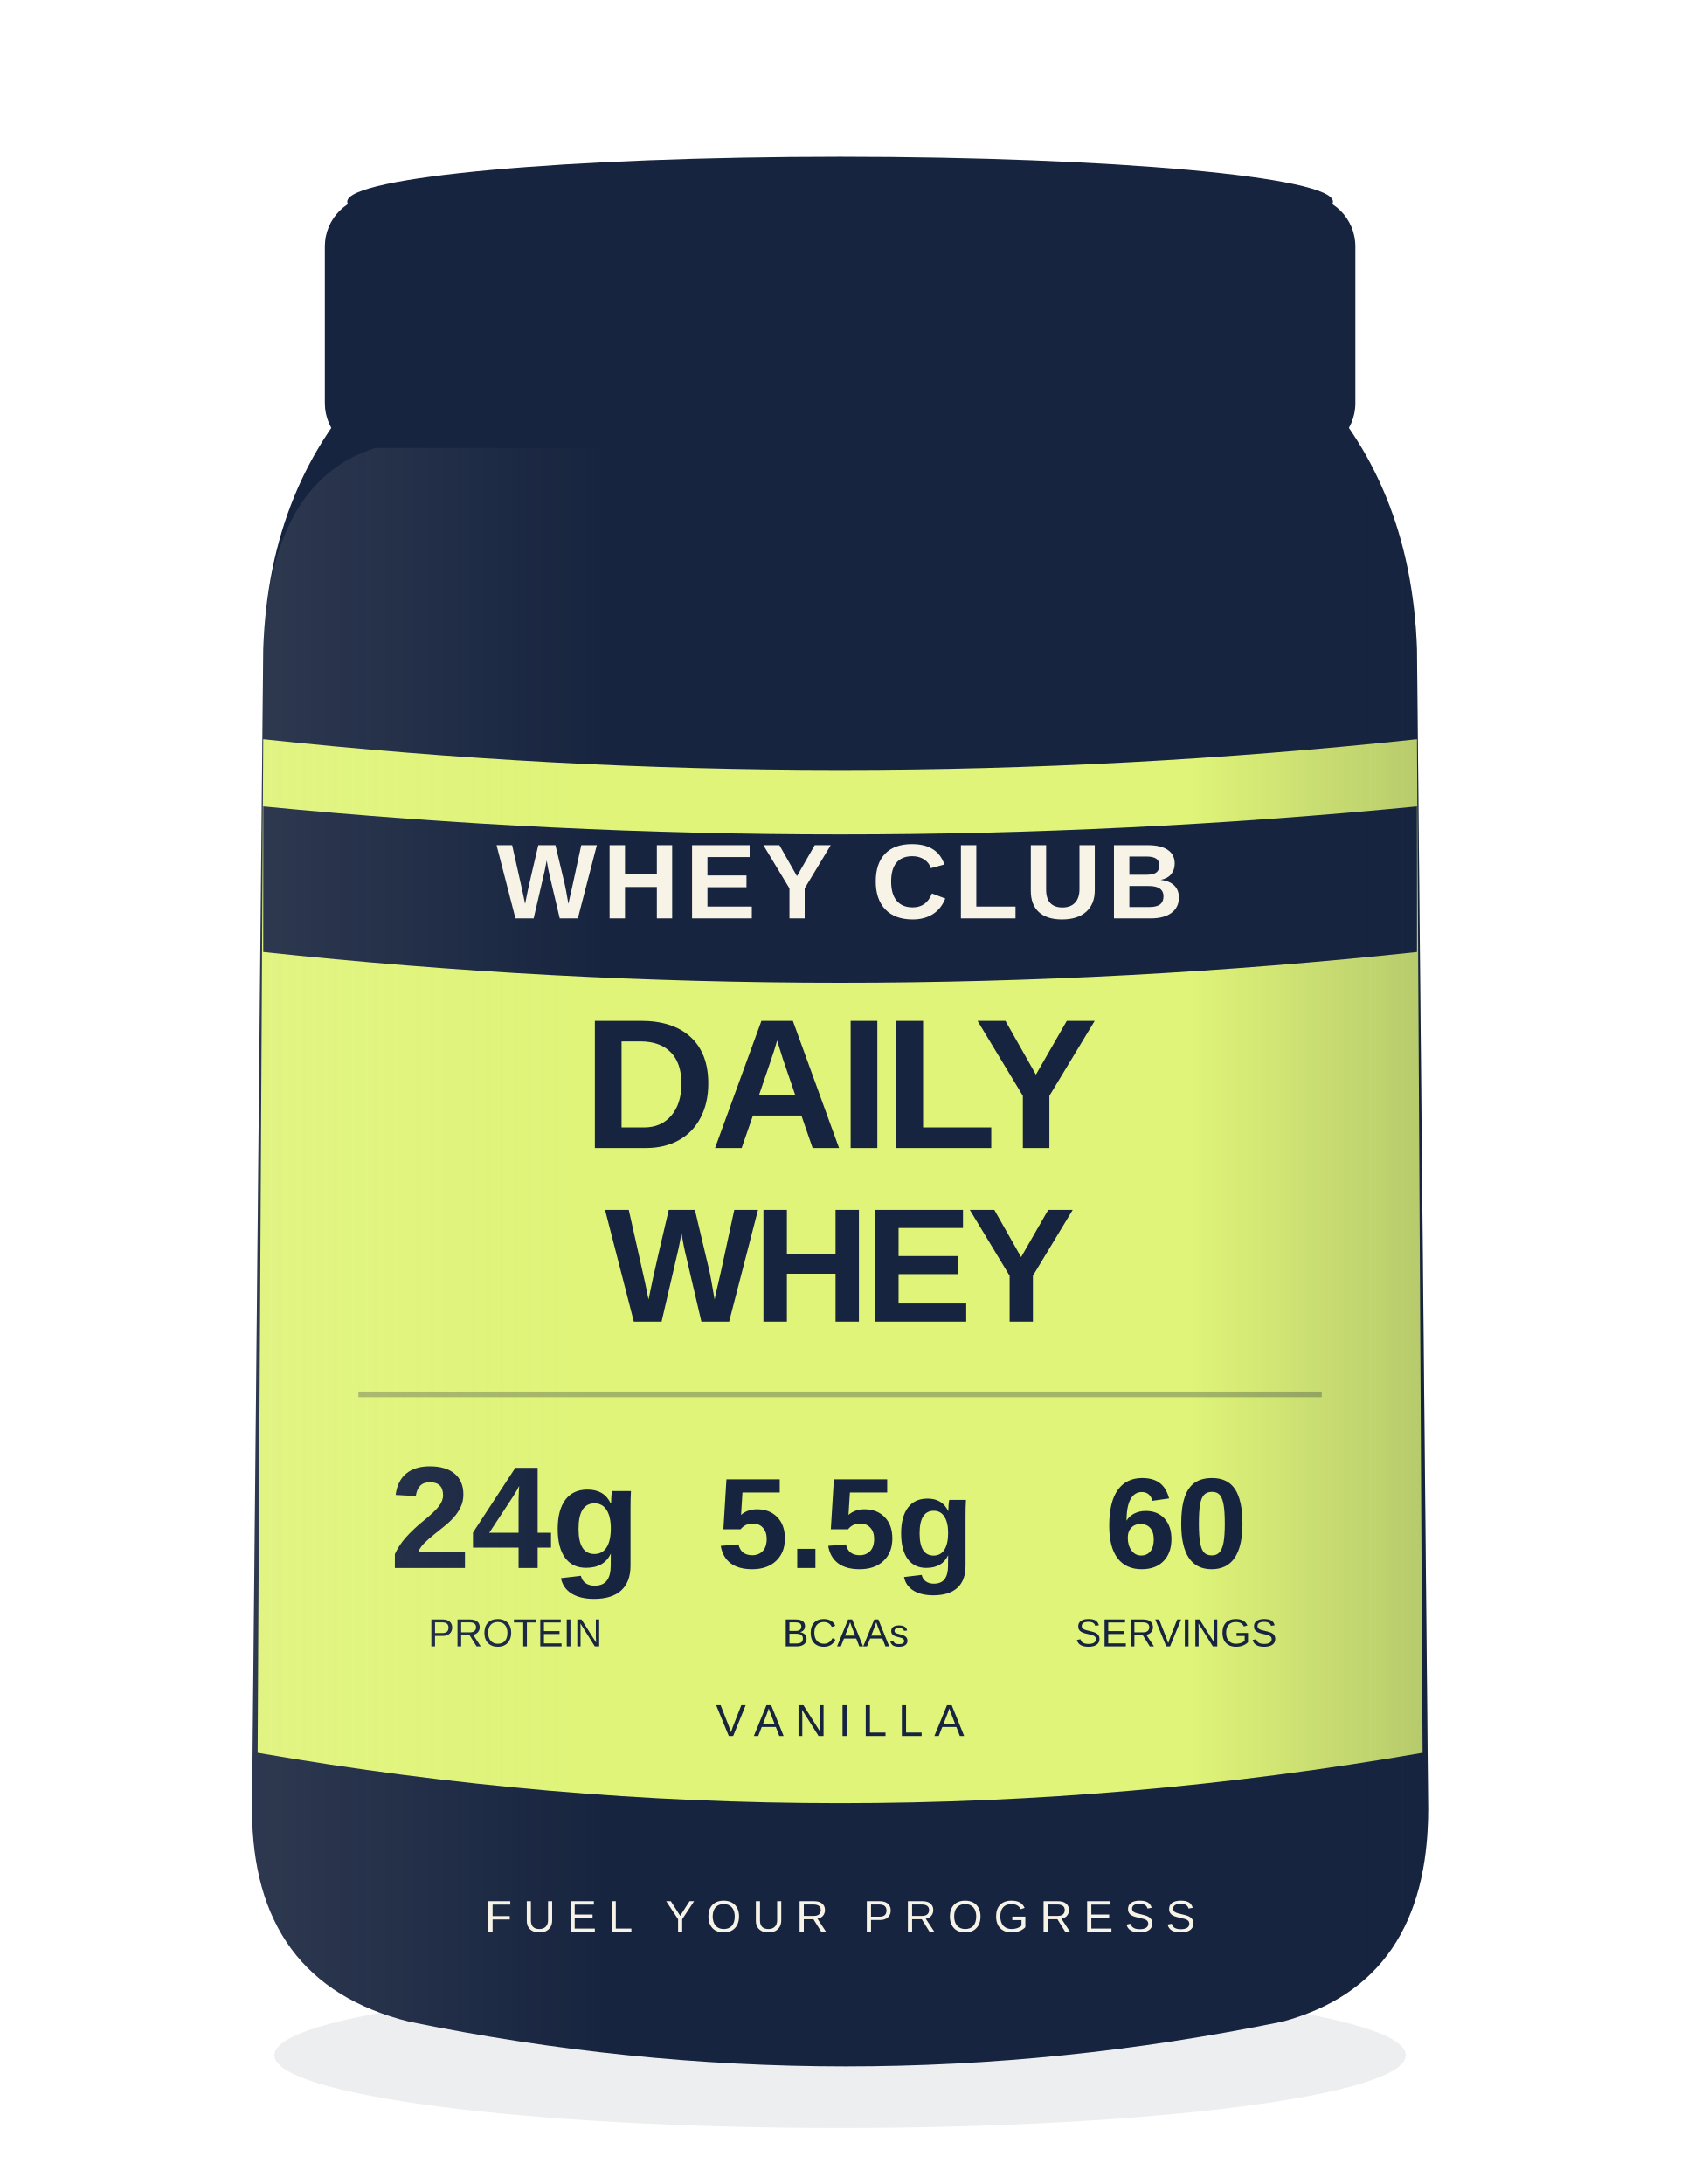
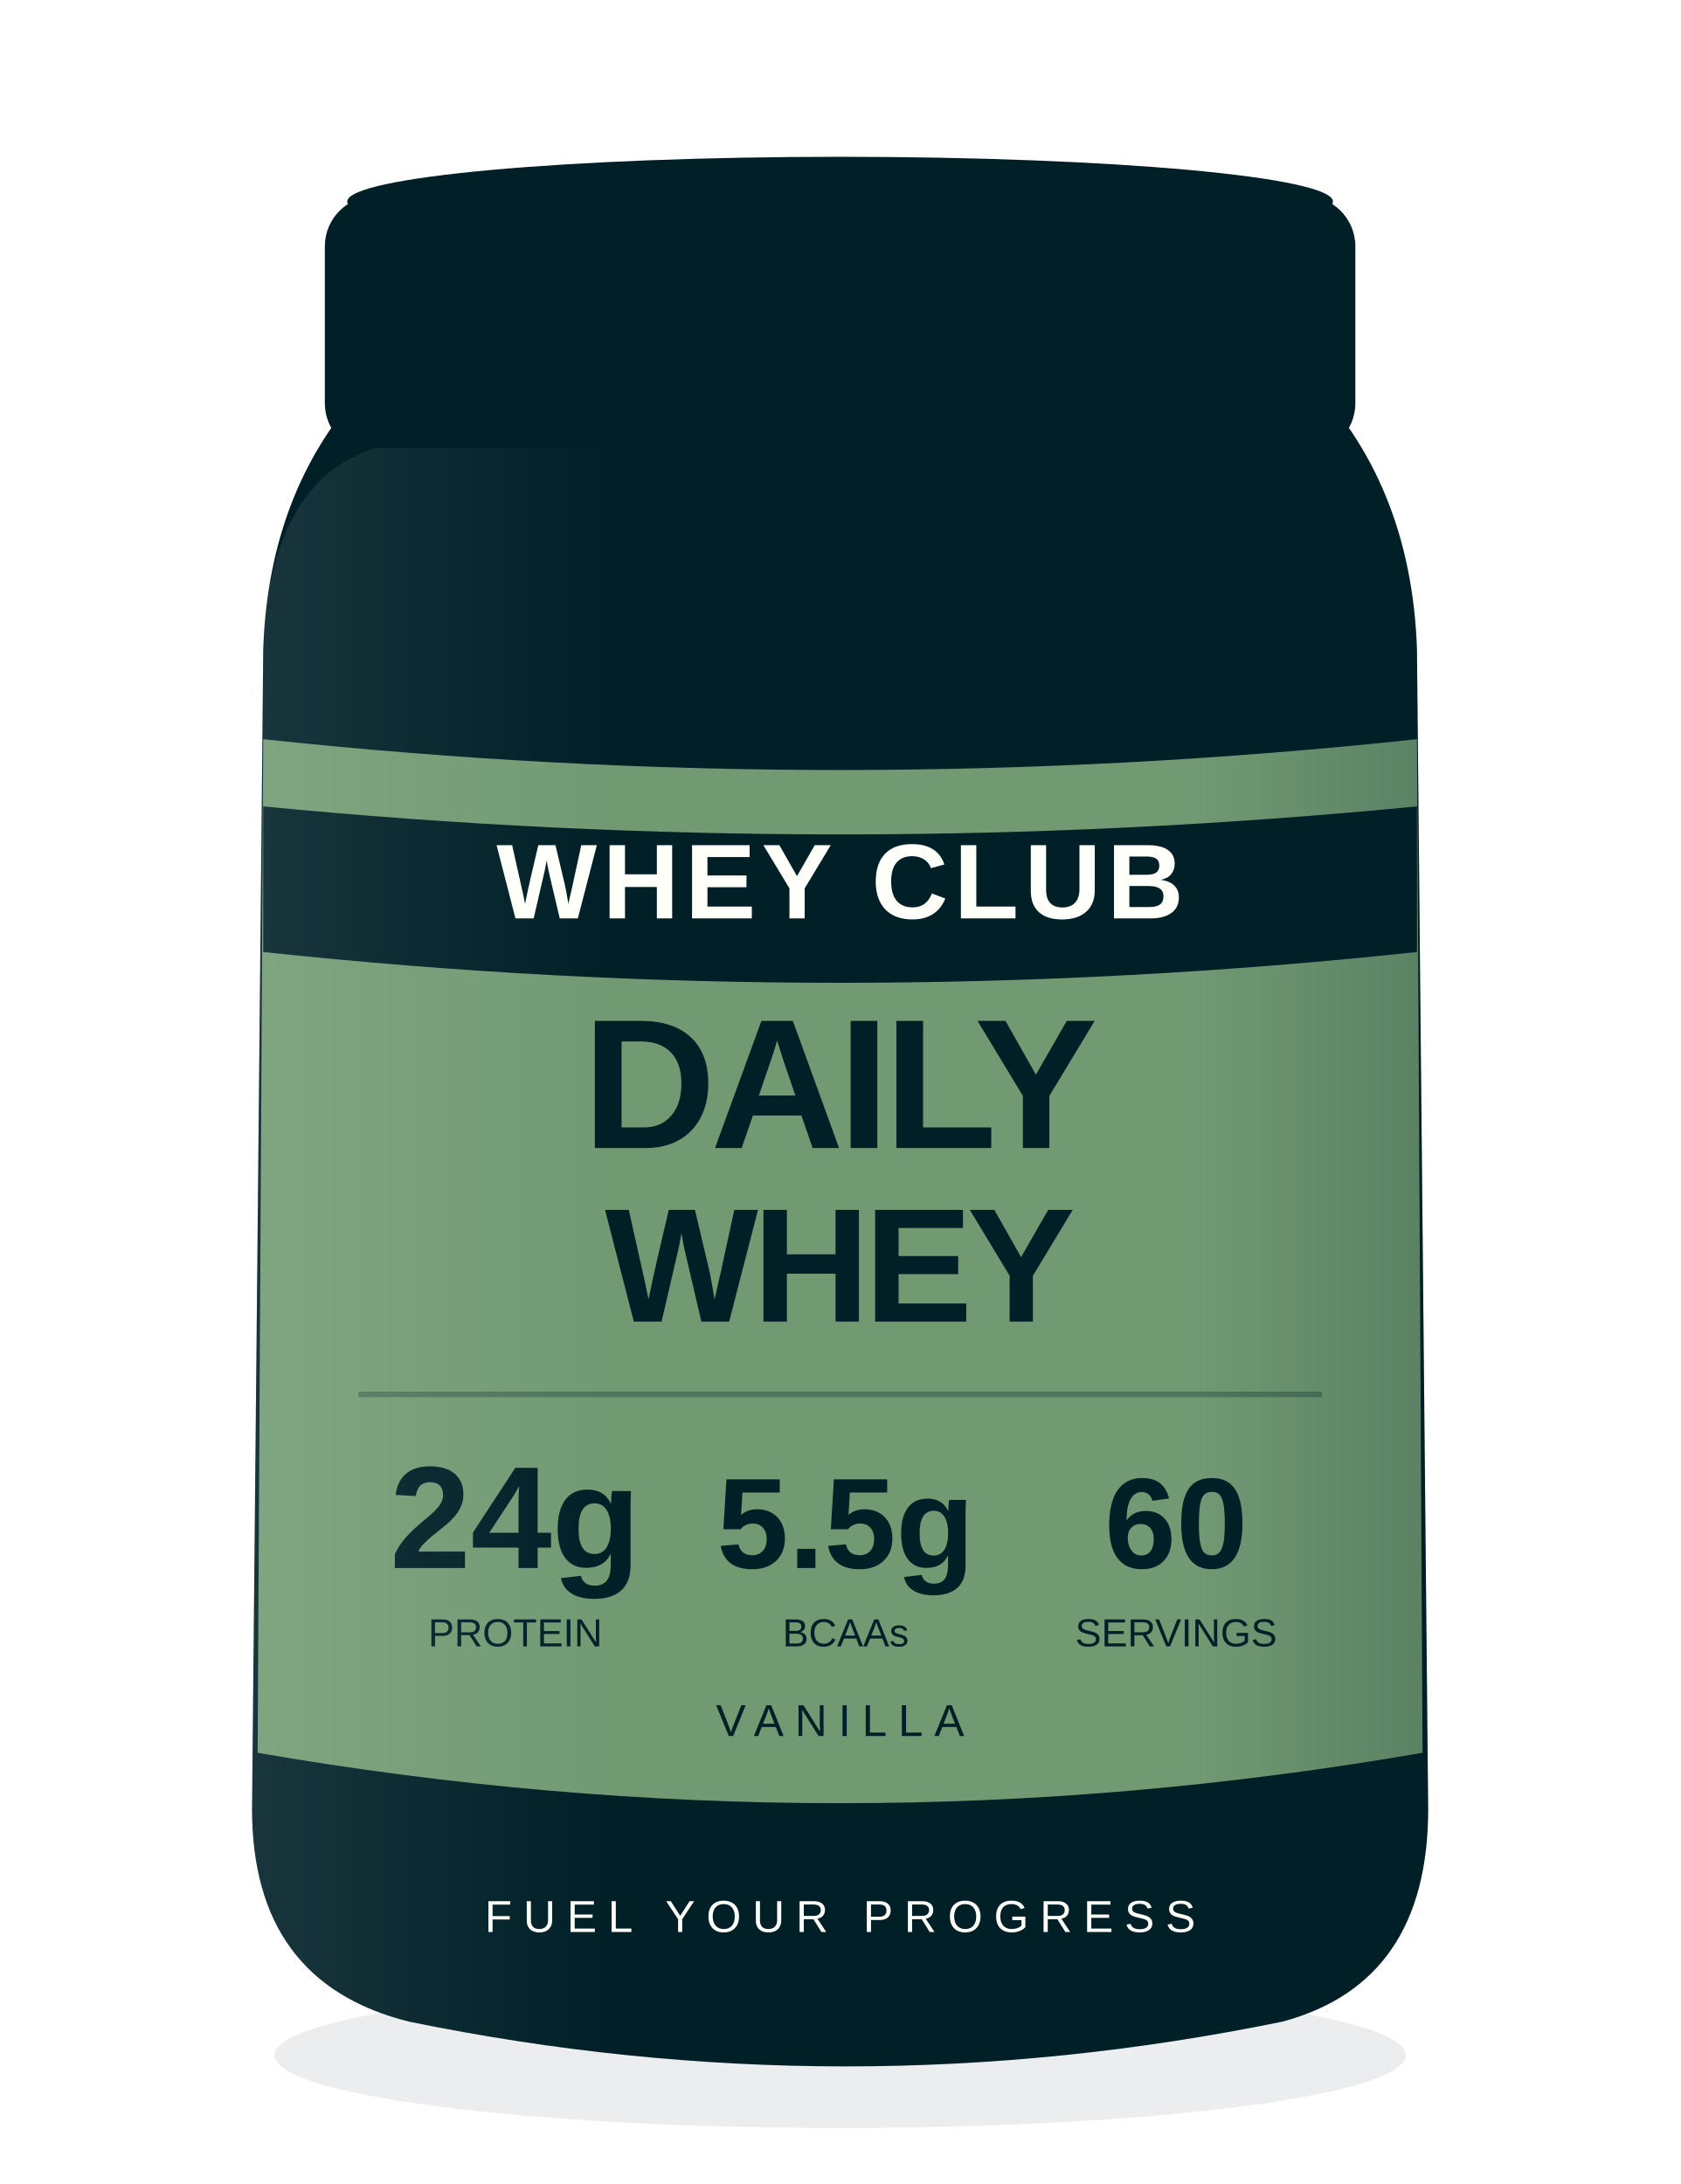
<svg xmlns="http://www.w3.org/2000/svg" width="300" height="390" viewBox="0 0 300 390">
  <defs>
    <linearGradient id="body">
-       <stop stop-color="#17243f" />
-       <stop offset=".22" stop-color="#17243f" />
-       <stop offset=".65" stop-color="#17243f" />
-       <stop offset="1" stop-color="#17243f" />
+       <stop stop-color="#001f27" />
+       <stop offset=".22" stop-color="#001f27" />
+       <stop offset=".65" stop-color="#001f27" />
+       <stop offset="1" stop-color="#001f27" />
    </linearGradient>
    <linearGradient id="lid" x2="0" y2="1">
-       <stop stop-color="#17243f" />
-       <stop offset=".35" stop-color="#17243f" />
-       <stop offset="1" stop-color="#17243f" />
+       <stop stop-color="#001f27" />
+       <stop offset=".35" stop-color="#001f27" />
+       <stop offset="1" stop-color="#001f27" />
    </linearGradient>
    <linearGradient id="shine">
-       <stop stop-color="#f7f3e6" stop-opacity=".1" />
-       <stop offset=".3" stop-color="#f7f3e6" stop-opacity="0" />
-       <stop offset=".8" stop-color="#17243f" stop-opacity="0" />
-       <stop offset="1" stop-color="#17243f" stop-opacity=".2" />
+       <stop stop-color="#fffffa" stop-opacity=".1" />
+       <stop offset=".3" stop-color="#fffffa" stop-opacity="0" />
+       <stop offset=".8" stop-color="#001f27" stop-opacity="0" />
+       <stop offset="1" stop-color="#001f27" stop-opacity=".2" />
    </linearGradient>
  </defs>
-   <ellipse cx="150" cy="367" rx="101" ry="13" fill="#17243f" opacity=".08" />
+   <ellipse cx="150" cy="367" rx="101" ry="13" fill="#001f27" opacity=".08" />
  <path d="M67 67Q48 86 47 116L45 323Q45 354 73 361Q151 377 229 361Q255 354 255 323L253 116Q252 86 233 67Z" fill="url(#body)" />
  <rect x="58" y="35" width="184" height="46" rx="9" fill="url(#lid)" />
-   <path d="M65 43H235M65 49H235M65 55H235M65 61H235M65 67H235" stroke="#17243f" stroke-width="1" opacity=".35" />
-   <ellipse cx="150" cy="36" rx="88" ry="8" fill="#17243f" />
-   <path d="M47 132Q150 143 253 132L254 313Q150 331 46 313Z" fill="#dff478" />
-   <path d="M47 144Q150 154 253 144V170Q150 181 47 170Z" fill="#17243f" />
-   <text x="150" y="164" text-anchor="middle" fill="#f7f3e6" font-family="Arial,sans-serif" font-weight="900" font-size="19" letter-spacing="1">WHEY CLUB</text>
-   <text x="150" y="205" text-anchor="middle" fill="#17243f" font-family="Arial,sans-serif" font-weight="900" font-size="33" letter-spacing="-1">DAILY</text>
-   <text x="150" y="236" text-anchor="middle" fill="#17243f" font-family="Arial,sans-serif" font-weight="900" font-size="29" letter-spacing="-1">WHEY</text>
-   <path d="M64 249H236" stroke="#17243f" stroke-opacity=".3" />
-   <text x="92" y="280" text-anchor="middle" fill="#17243f" font-family="Arial,sans-serif" font-weight="900" font-size="26">24g</text>
-   <text x="92" y="294" text-anchor="middle" fill="#17243f" font-family="Arial,sans-serif" font-size="7">PROTEIN</text>
-   <text x="151" y="280" text-anchor="middle" fill="#17243f" font-family="Arial,sans-serif" font-weight="900" font-size="23">5.5g</text>
-   <text x="151" y="294" text-anchor="middle" fill="#17243f" font-family="Arial,sans-serif" font-size="7">BCAAs</text>
-   <text x="210" y="280" text-anchor="middle" fill="#17243f" font-family="Arial,sans-serif" font-weight="900" font-size="23">60</text>
-   <text x="210" y="294" text-anchor="middle" fill="#17243f" font-family="Arial,sans-serif" font-size="7">SERVINGS</text>
-   <text x="150" y="310" text-anchor="middle" fill="#17243f" font-family="Arial,sans-serif" font-size="8" letter-spacing="2">VANILLA</text>
-   <text x="150" y="345" text-anchor="middle" fill="#f7f3e6" font-family="Arial,sans-serif" font-size="8" letter-spacing="2">FUEL YOUR PROGRESS</text>
+   <path d="M65 43H235M65 49H235M65 55H235M65 61H235M65 67H235" stroke="#001f27" stroke-width="1" opacity=".35" />
+   <ellipse cx="150" cy="36" rx="88" ry="8" fill="#001f27" />
+   <path d="M47 132Q150 143 253 132L254 313Q150 331 46 313Z" fill="#719a73" />
+   <path d="M47 144Q150 154 253 144V170Q150 181 47 170Z" fill="#001f27" />
+   <text x="150" y="164" text-anchor="middle" fill="#fffffa" font-family="Arial,sans-serif" font-weight="900" font-size="19" letter-spacing="1">WHEY CLUB</text>
+   <text x="150" y="205" text-anchor="middle" fill="#001f27" font-family="Arial,sans-serif" font-weight="900" font-size="33" letter-spacing="-1">DAILY</text>
+   <text x="150" y="236" text-anchor="middle" fill="#001f27" font-family="Arial,sans-serif" font-weight="900" font-size="29" letter-spacing="-1">WHEY</text>
+   <path d="M64 249H236" stroke="#001f27" stroke-opacity=".3" />
+   <text x="92" y="280" text-anchor="middle" fill="#001f27" font-family="Arial,sans-serif" font-weight="900" font-size="26">24g</text>
+   <text x="92" y="294" text-anchor="middle" fill="#001f27" font-family="Arial,sans-serif" font-size="7">PROTEIN</text>
+   <text x="151" y="280" text-anchor="middle" fill="#001f27" font-family="Arial,sans-serif" font-weight="900" font-size="23">5.5g</text>
+   <text x="151" y="294" text-anchor="middle" fill="#001f27" font-family="Arial,sans-serif" font-size="7">BCAAs</text>
+   <text x="210" y="280" text-anchor="middle" fill="#001f27" font-family="Arial,sans-serif" font-weight="900" font-size="23">60</text>
+   <text x="210" y="294" text-anchor="middle" fill="#001f27" font-family="Arial,sans-serif" font-size="7">SERVINGS</text>
+   <text x="150" y="310" text-anchor="middle" fill="#001f27" font-family="Arial,sans-serif" font-size="8" letter-spacing="2">VANILLA</text>
+   <text x="150" y="345" text-anchor="middle" fill="#fffffa" font-family="Arial,sans-serif" font-size="8" letter-spacing="2">FUEL YOUR PROGRESS</text>
  <path d="M67 80Q48 86 47 116L45 323Q45 354 73 361Q151 377 229 361Q255 354 255 323L253 116Q252 86 233 80Z" fill="url(#shine)" />
</svg>
